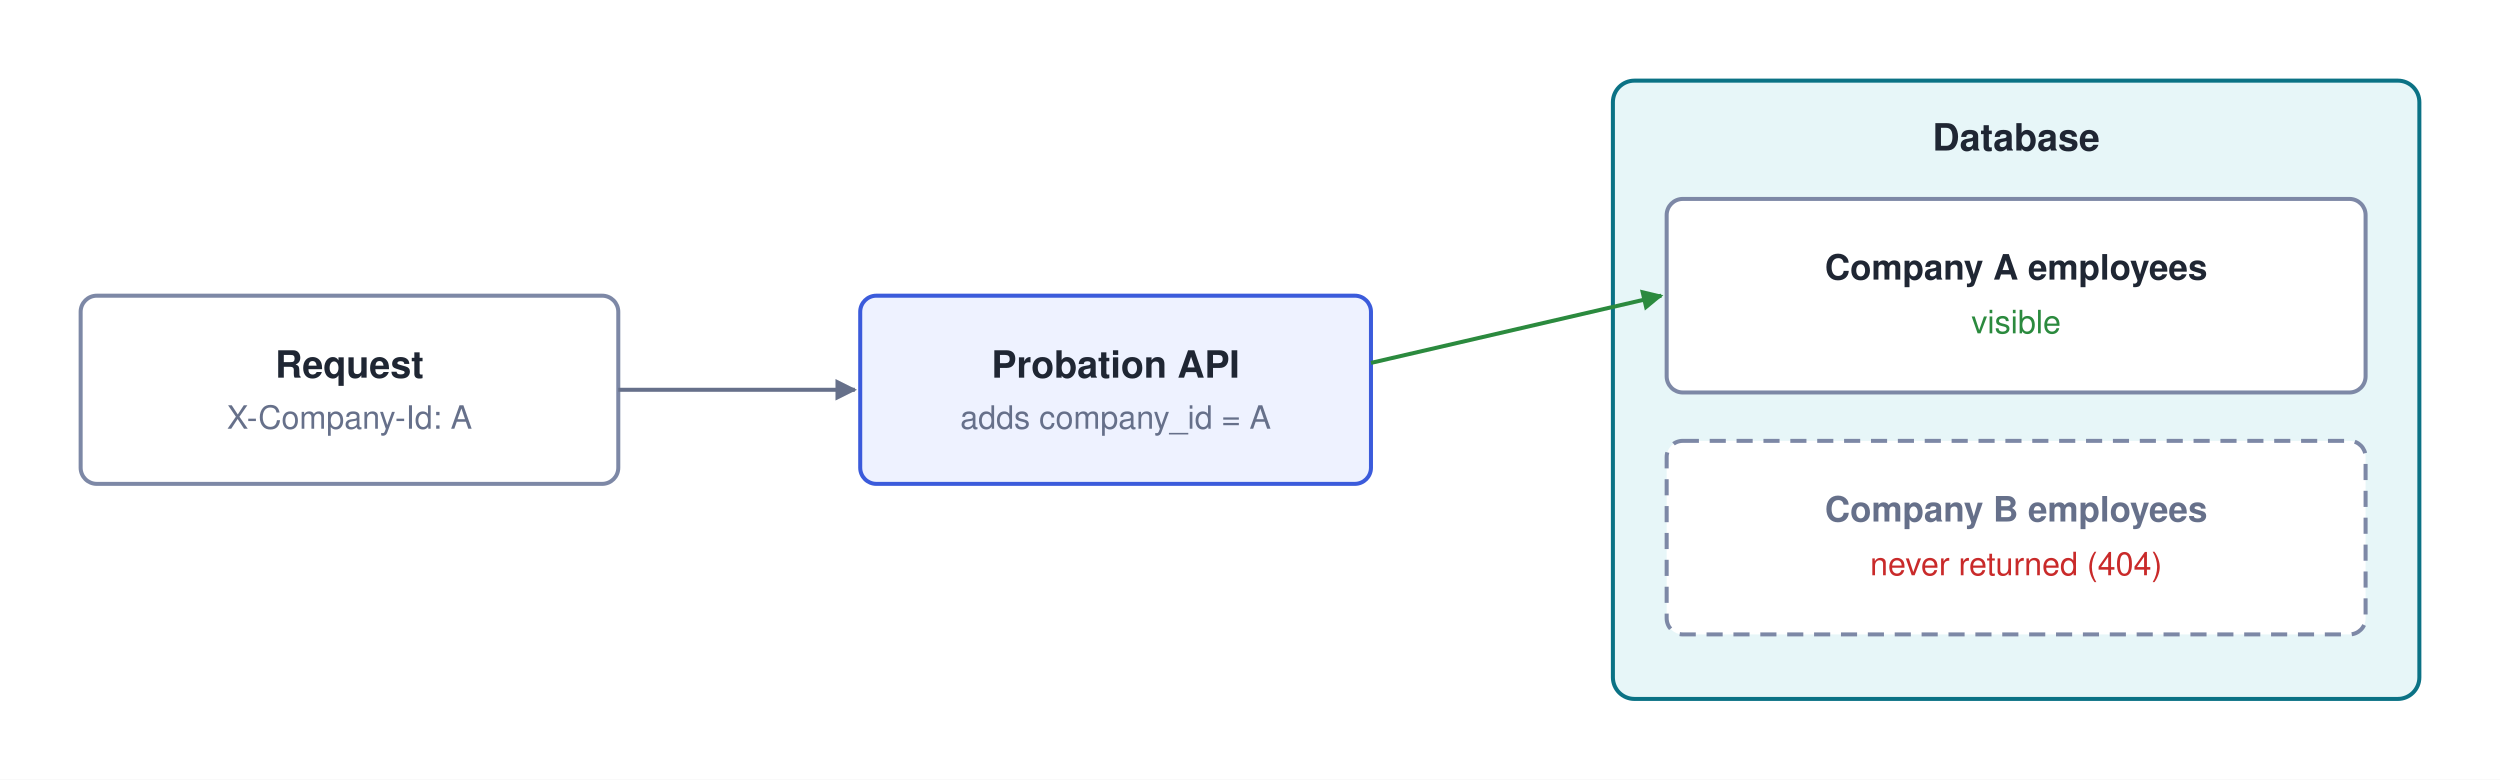
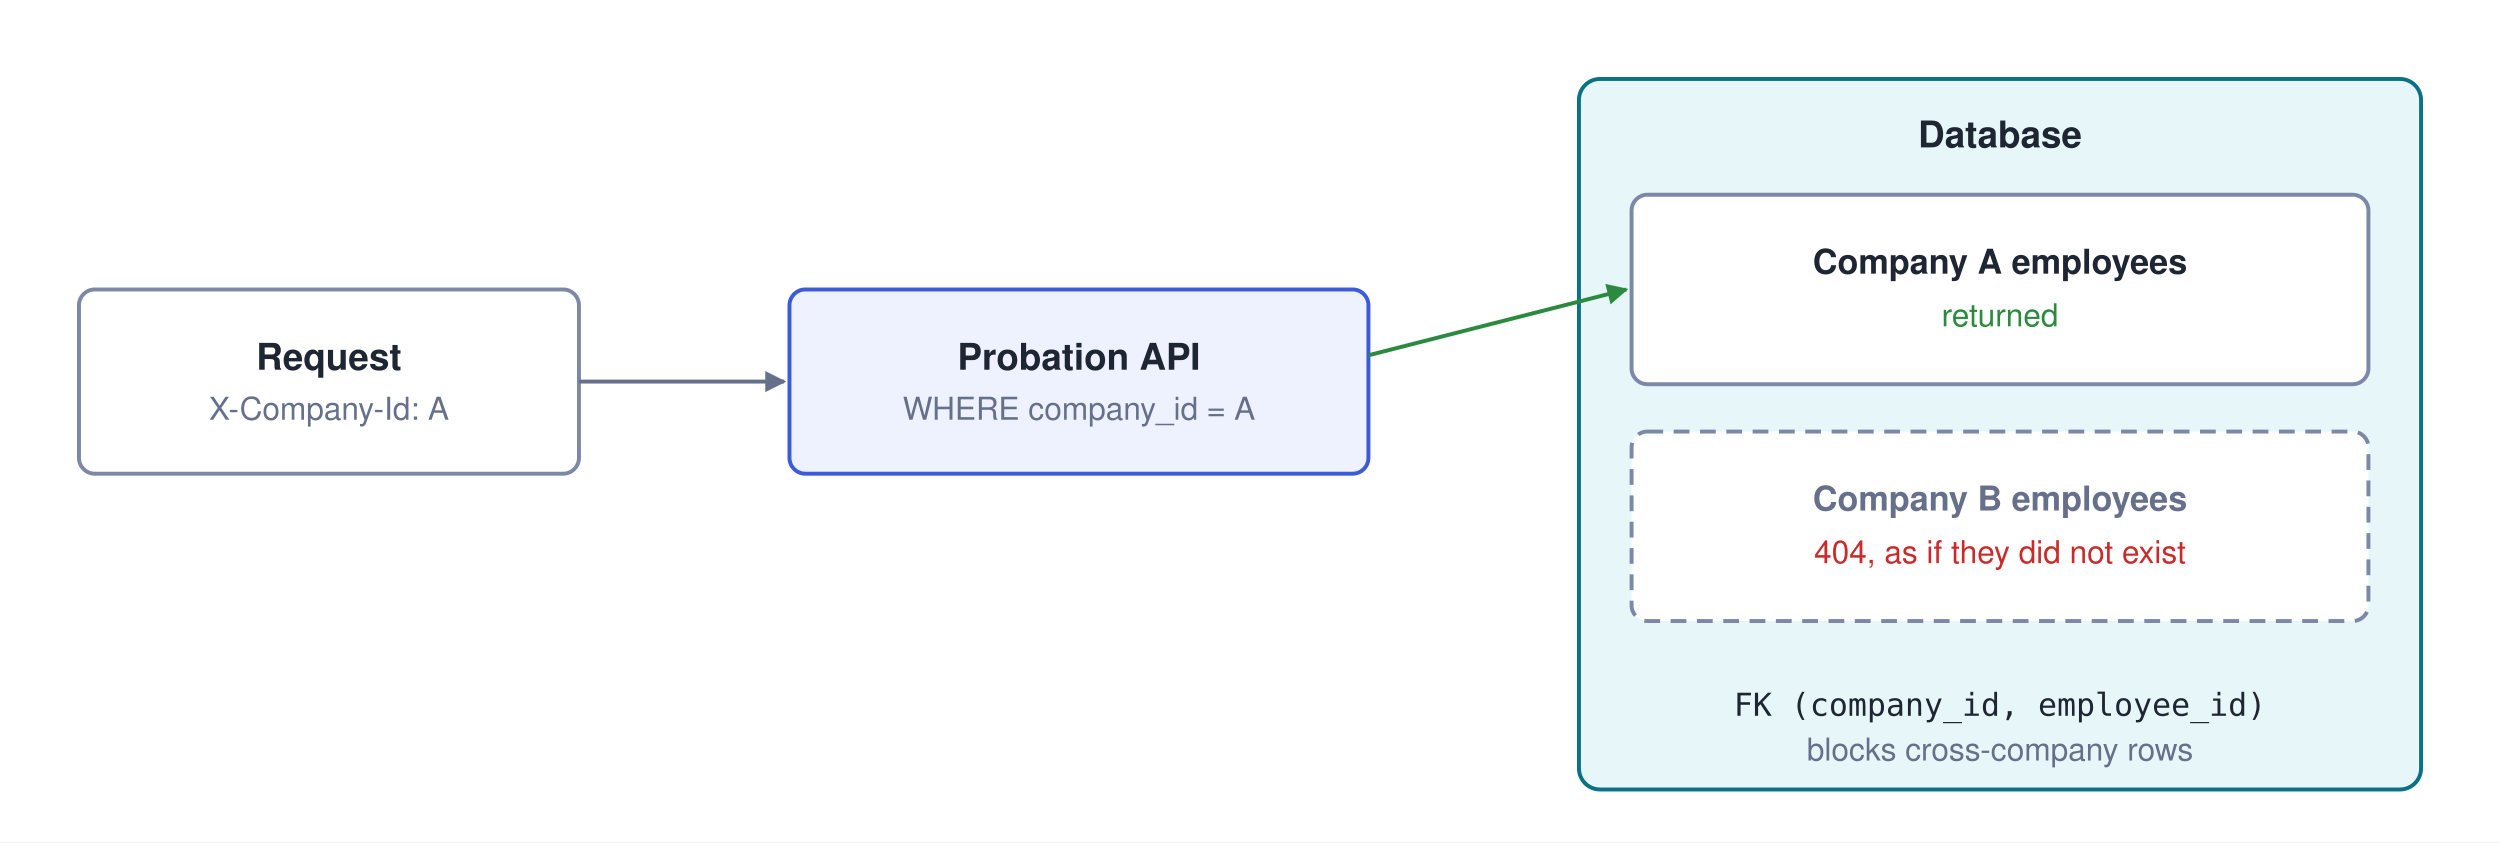
- <svg xmlns="http://www.w3.org/2000/svg" viewBox="0 0 930 290" width="930" height="290" role="img" aria-labelledby="title desc">
+ <svg xmlns="http://www.w3.org/2000/svg" viewBox="0 0 950 320" width="950" height="320" role="img" aria-labelledby="title desc">
  <defs>
    <marker id="head-ok" viewBox="0 0 10 10" refX="9" refY="5" markerWidth="8" markerHeight="8" orient="auto-start-reverse" markerUnits="userSpaceOnUse">
      <path d="M0,0 L10,5 L0,10 z" fill="#2b8a3e" />
    </marker>
    <marker id="head-err" viewBox="0 0 10 10" refX="9" refY="5" markerWidth="8" markerHeight="8" orient="auto-start-reverse" markerUnits="userSpaceOnUse">
      <path d="M0,0 L10,5 L0,10 z" fill="#c92a2a" />
    </marker>
    <marker id="head-main" viewBox="0 0 10 10" refX="9" refY="5" markerWidth="8" markerHeight="8" orient="auto-start-reverse" markerUnits="userSpaceOnUse">
      <path d="M0,0 L10,5 L0,10 z" fill="#3b5bdb" />
    </marker>
    <marker id="head-muted" viewBox="0 0 10 10" refX="9" refY="5" markerWidth="8" markerHeight="8" orient="auto-start-reverse" markerUnits="userSpaceOnUse">
      <path d="M0,0 L10,5 L0,10 z" fill="#66708a" />
    </marker>
  </defs>
-   <rect width="930" height="290" fill="#ffffff" />
-   <rect x="30" y="110" width="200" height="70" rx="6" fill="#ffffff" stroke="#7d88a6" stroke-width="1.5" />
-   <text x="130" y="140.5" font-family="'Segoe UI', system-ui, -apple-system, Helvetica, Arial, sans-serif" font-size="14" font-weight="600" fill="#1f2633" text-anchor="middle">Request</text>
-   <text x="130" y="159.5" font-family="'Segoe UI', system-ui, -apple-system, Helvetica, Arial, sans-serif" font-size="12" font-weight="400" fill="#66708a" text-anchor="middle">X-Company-Id: A</text>
-   <rect x="320" y="110" width="190" height="70" rx="6" fill="#eef2ff" stroke="#3b5bdb" stroke-width="1.5" />
-   <text x="415" y="140.5" font-family="'Segoe UI', system-ui, -apple-system, Helvetica, Arial, sans-serif" font-size="14" font-weight="600" fill="#1f2633" text-anchor="middle">Probation API</text>
-   <text x="415" y="159.5" font-family="'Segoe UI', system-ui, -apple-system, Helvetica, Arial, sans-serif" font-size="12" font-weight="400" fill="#66708a" text-anchor="middle">adds company_id = A</text>
-   <rect x="600" y="30" width="300" height="230" rx="8" fill="#e7f6f8" stroke="#0b7285" stroke-width="1.5" />
-   <text x="750" y="56" font-family="'Segoe UI', system-ui, -apple-system, Helvetica, Arial, sans-serif" font-size="14" font-weight="600" fill="#1f2633" text-anchor="middle">Database</text>
-   <rect x="620" y="74" width="260" height="72" rx="6" fill="#ffffff" stroke="#7d88a6" stroke-width="1.5" />
-   <text x="750" y="104" font-family="'Segoe UI', system-ui, -apple-system, Helvetica, Arial, sans-serif" font-size="13" font-weight="600" fill="#1f2633" text-anchor="middle">Company A employees</text>
-   <text x="750" y="124" font-family="'Segoe UI', system-ui, -apple-system, Helvetica, Arial, sans-serif" font-size="12" font-weight="400" fill="#2b8a3e" text-anchor="middle">visible</text>
-   <rect x="620" y="164" width="260" height="72" rx="6" fill="#ffffff" stroke="#7d88a6" stroke-width="1.5" stroke-dasharray="6 4" />
-   <text x="750" y="194" font-family="'Segoe UI', system-ui, -apple-system, Helvetica, Arial, sans-serif" font-size="13" font-weight="600" fill="#66708a" text-anchor="middle">Company B employees</text>
-   <text x="750" y="214" font-family="'Segoe UI', system-ui, -apple-system, Helvetica, Arial, sans-serif" font-size="12" font-weight="400" fill="#c92a2a" text-anchor="middle">never returned (404)</text>
-   <path d="M 230 145 L 318 145" fill="none" stroke="#66708a" stroke-width="1.5" marker-end="url(#head-muted)" />
-   <path d="M 510 135 L 618 110" fill="none" stroke="#2b8a3e" stroke-width="1.5" marker-end="url(#head-ok)" />
+   <rect width="950" height="320" fill="#ffffff" />
+   <rect x="30" y="110" width="190" height="70" rx="6" fill="#ffffff" stroke="#7d88a6" stroke-width="1.5" />
+   <text x="125" y="140.5" font-family="'Segoe UI', system-ui, -apple-system, Helvetica, Arial, sans-serif" font-size="14" font-weight="600" fill="#1f2633" text-anchor="middle">Request</text>
+   <text x="125" y="159.5" font-family="'Segoe UI', system-ui, -apple-system, Helvetica, Arial, sans-serif" font-size="12" font-weight="400" fill="#66708a" text-anchor="middle">X-Company-Id: A</text>
+   <rect x="300" y="110" width="220" height="70" rx="6" fill="#eef2ff" stroke="#3b5bdb" stroke-width="1.5" />
+   <text x="410" y="140.5" font-family="'Segoe UI', system-ui, -apple-system, Helvetica, Arial, sans-serif" font-size="14" font-weight="600" fill="#1f2633" text-anchor="middle">Probation API</text>
+   <text x="410" y="159.5" font-family="'Segoe UI', system-ui, -apple-system, Helvetica, Arial, sans-serif" font-size="12" font-weight="400" fill="#66708a" text-anchor="middle">WHERE company_id = A</text>
+   <rect x="600" y="30" width="320" height="270" rx="8" fill="#e7f6f8" stroke="#0b7285" stroke-width="1.5" />
+   <text x="760" y="56" font-family="'Segoe UI', system-ui, -apple-system, Helvetica, Arial, sans-serif" font-size="14" font-weight="600" fill="#1f2633" text-anchor="middle">Database</text>
+   <rect x="620" y="74" width="280" height="72" rx="6" fill="#ffffff" stroke="#7d88a6" stroke-width="1.5" />
+   <text x="760" y="104" font-family="'Segoe UI', system-ui, -apple-system, Helvetica, Arial, sans-serif" font-size="13" font-weight="600" fill="#1f2633" text-anchor="middle">Company A employees</text>
+   <text x="760" y="124" font-family="'Segoe UI', system-ui, -apple-system, Helvetica, Arial, sans-serif" font-size="12" font-weight="400" fill="#2b8a3e" text-anchor="middle">returned</text>
+   <rect x="620" y="164" width="280" height="72" rx="6" fill="#ffffff" stroke="#7d88a6" stroke-width="1.5" stroke-dasharray="6 4" />
+   <text x="760" y="194" font-family="'Segoe UI', system-ui, -apple-system, Helvetica, Arial, sans-serif" font-size="13" font-weight="600" fill="#66708a" text-anchor="middle">Company B employees</text>
+   <text x="760" y="214" font-family="'Segoe UI', system-ui, -apple-system, Helvetica, Arial, sans-serif" font-size="12" font-weight="400" fill="#c92a2a" text-anchor="middle">404, as if they did not exist</text>
+   <text x="760" y="272" font-family="ui-monospace, SFMono-Regular, Consolas, monospace" font-size="12" font-weight="400" fill="#1f2633" text-anchor="middle">FK (company_id, employee_id)</text>
+   <text x="760" y="289" font-family="'Segoe UI', system-ui, -apple-system, Helvetica, Arial, sans-serif" font-size="12" font-weight="400" fill="#66708a" text-anchor="middle">blocks cross-company rows</text>
+   <path d="M 220 145 L 298 145" fill="none" stroke="#66708a" stroke-width="1.5" marker-end="url(#head-muted)" />
+   <path d="M 520 135 L 618 110" fill="none" stroke="#2b8a3e" stroke-width="1.5" marker-end="url(#head-ok)" />
</svg>
